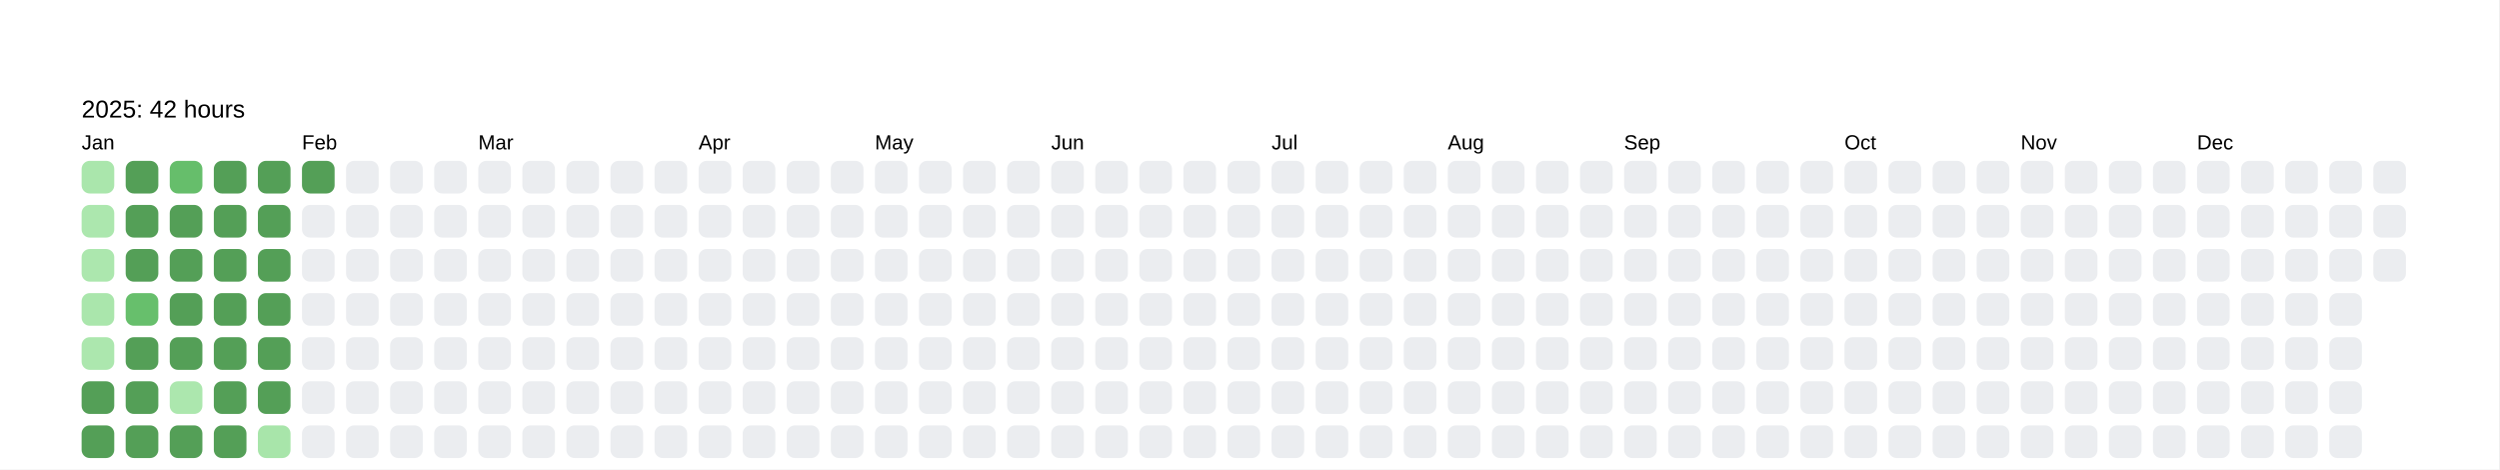
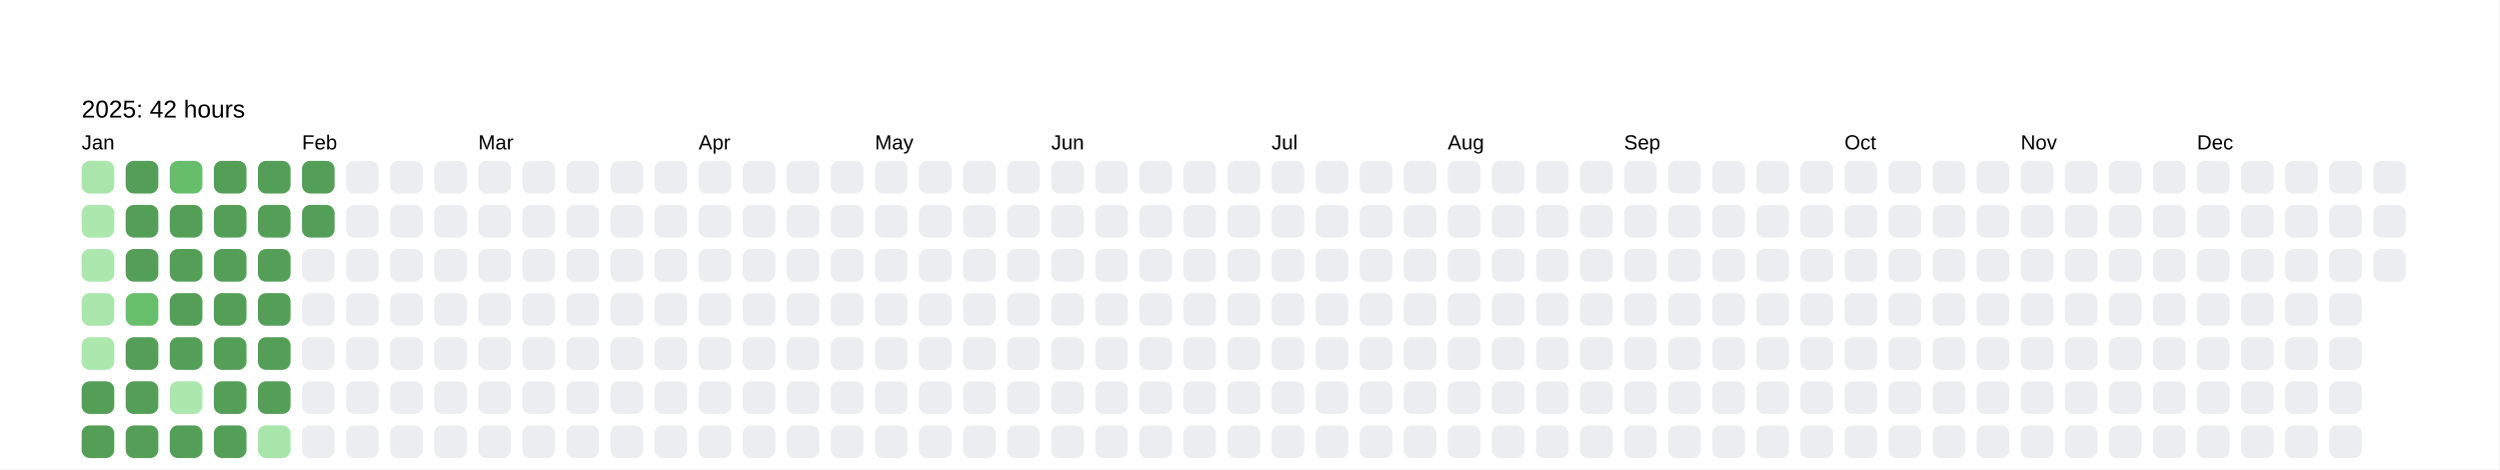
<svg xmlns="http://www.w3.org/2000/svg" baseProfile="full" height="57.5mm" version="1.1" viewBox="0,0,306.2,57.5" width="306.2mm">
  <defs />
  <rect fill="#FFFFFF" height="57.5" width="306.2" x="0" y="0" />
  <text fill="#000000" style="font-size:6px; font-family:Arial; font-weight:bold;" x="10" y="10" />
  <text fill="#000000" style="font-size:3px; font-family:Arial;" x="10" y="14.4">2025: 42 hours</text>
  <text fill="#000000" style="font-size:2.5px; font-family:Arial" x="10" y="18.3">Jan</text>
  <rect fill="#aae6ac" height="4" rx="1" ry="1" width="4" x="10" y="19.7" />
  <rect fill="#ace7ae" height="4" rx="1" ry="1" width="4" x="10" y="25.1" />
  <rect fill="#ace7ae" height="4" rx="1" ry="1" width="4" x="10" y="30.5" />
  <rect fill="#aae6ac" height="4" rx="1" ry="1" width="4" x="10" y="35.9" />
  <rect fill="#ace7ae" height="4" rx="1" ry="1" width="4" x="10" y="41.3" />
  <rect fill="#549F57" height="4" rx="1" ry="1" width="4" x="10" y="46.7" />
  <rect fill="#549F57" height="4" rx="1" ry="1" width="4" x="10" y="52.1" />
  <rect fill="#549F57" height="4" rx="1" ry="1" width="4" x="15.4" y="19.7" />
  <rect fill="#549F57" height="4" rx="1" ry="1" width="4" x="15.4" y="25.1" />
  <rect fill="#549F57" height="4" rx="1" ry="1" width="4" x="15.4" y="30.5" />
  <rect fill="#67bf6c" height="4" rx="1" ry="1" width="4" x="15.4" y="35.9" />
  <rect fill="#549F57" height="4" rx="1" ry="1" width="4" x="15.4" y="41.3" />
  <rect fill="#549F57" height="4" rx="1" ry="1" width="4" x="15.4" y="46.7" />
  <rect fill="#549F57" height="4" rx="1" ry="1" width="4" x="15.4" y="52.1" />
  <rect fill="#66be6b" height="4" rx="1" ry="1" width="4" x="20.8" y="19.7" />
  <rect fill="#549F57" height="4" rx="1" ry="1" width="4" x="20.8" y="25.1" />
  <rect fill="#549F57" height="4" rx="1" ry="1" width="4" x="20.8" y="30.5" />
  <rect fill="#549F57" height="4" rx="1" ry="1" width="4" x="20.8" y="35.9" />
  <rect fill="#549F57" height="4" rx="1" ry="1" width="4" x="20.8" y="41.3" />
  <rect fill="#ace7ae" height="4" rx="1" ry="1" width="4" x="20.8" y="46.7" />
  <rect fill="#549F57" height="4" rx="1" ry="1" width="4" x="20.8" y="52.1" />
  <rect fill="#549F57" height="4" rx="1" ry="1" width="4" x="26.2" y="19.7" />
  <rect fill="#549F57" height="4" rx="1" ry="1" width="4" x="26.2" y="25.1" />
  <rect fill="#549F57" height="4" rx="1" ry="1" width="4" x="26.2" y="30.5" />
  <rect fill="#549F57" height="4" rx="1" ry="1" width="4" x="26.2" y="35.9" />
  <rect fill="#549F57" height="4" rx="1" ry="1" width="4" x="26.2" y="41.3" />
  <rect fill="#549F57" height="4" rx="1" ry="1" width="4" x="26.2" y="46.7" />
  <rect fill="#549F57" height="4" rx="1" ry="1" width="4" x="26.2" y="52.1" />
  <rect fill="#549F57" height="4" rx="1" ry="1" width="4" x="31.6" y="19.7" />
  <rect fill="#549F57" height="4" rx="1" ry="1" width="4" x="31.6" y="25.1" />
  <rect fill="#549F57" height="4" rx="1" ry="1" width="4" x="31.6" y="30.5" />
  <rect fill="#549F57" height="4" rx="1" ry="1" width="4" x="31.6" y="35.9" />
  <rect fill="#549F57" height="4" rx="1" ry="1" width="4" x="31.6" y="41.3" />
  <rect fill="#549F57" height="4" rx="1" ry="1" width="4" x="31.6" y="46.7" />
  <rect fill="#a8e5aa" height="4" rx="1" ry="1" width="4" x="31.6" y="52.1" />
  <text fill="#000000" style="font-size:2.5px; font-family:Arial" x="37.0" y="18.3">Feb</text>
  <rect fill="#549F57" height="4" rx="1" ry="1" width="4" x="37.0" y="19.7" />
-   <rect fill="#EBEDF0" height="4" rx="1" ry="1" width="4" x="37.0" y="25.1" />
+   <rect fill="#549F57" height="4" rx="1" ry="1" width="4" x="37.0" y="25.1" />
  <rect fill="#EBEDF0" height="4" rx="1" ry="1" width="4" x="37.0" y="30.5" />
  <rect fill="#EBEDF0" height="4" rx="1" ry="1" width="4" x="37.0" y="35.9" />
  <rect fill="#EBEDF0" height="4" rx="1" ry="1" width="4" x="37.0" y="41.3" />
  <rect fill="#EBEDF0" height="4" rx="1" ry="1" width="4" x="37.0" y="46.7" />
  <rect fill="#EBEDF0" height="4" rx="1" ry="1" width="4" x="37.0" y="52.1" />
  <rect fill="#EBEDF0" height="4" rx="1" ry="1" width="4" x="42.4" y="19.7" />
  <rect fill="#EBEDF0" height="4" rx="1" ry="1" width="4" x="42.4" y="25.1" />
  <rect fill="#EBEDF0" height="4" rx="1" ry="1" width="4" x="42.4" y="30.5" />
  <rect fill="#EBEDF0" height="4" rx="1" ry="1" width="4" x="42.4" y="35.9" />
  <rect fill="#EBEDF0" height="4" rx="1" ry="1" width="4" x="42.4" y="41.3" />
  <rect fill="#EBEDF0" height="4" rx="1" ry="1" width="4" x="42.4" y="46.7" />
  <rect fill="#EBEDF0" height="4" rx="1" ry="1" width="4" x="42.4" y="52.1" />
  <rect fill="#EBEDF0" height="4" rx="1" ry="1" width="4" x="47.8" y="19.7" />
  <rect fill="#EBEDF0" height="4" rx="1" ry="1" width="4" x="47.8" y="25.1" />
  <rect fill="#EBEDF0" height="4" rx="1" ry="1" width="4" x="47.8" y="30.5" />
  <rect fill="#EBEDF0" height="4" rx="1" ry="1" width="4" x="47.8" y="35.9" />
  <rect fill="#EBEDF0" height="4" rx="1" ry="1" width="4" x="47.8" y="41.3" />
  <rect fill="#EBEDF0" height="4" rx="1" ry="1" width="4" x="47.8" y="46.7" />
  <rect fill="#EBEDF0" height="4" rx="1" ry="1" width="4" x="47.8" y="52.1" />
  <rect fill="#EBEDF0" height="4" rx="1" ry="1" width="4" x="53.2" y="19.7" />
  <rect fill="#EBEDF0" height="4" rx="1" ry="1" width="4" x="53.2" y="25.1" />
  <rect fill="#EBEDF0" height="4" rx="1" ry="1" width="4" x="53.2" y="30.5" />
  <rect fill="#EBEDF0" height="4" rx="1" ry="1" width="4" x="53.2" y="35.9" />
  <rect fill="#EBEDF0" height="4" rx="1" ry="1" width="4" x="53.2" y="41.3" />
  <rect fill="#EBEDF0" height="4" rx="1" ry="1" width="4" x="53.2" y="46.7" />
  <rect fill="#EBEDF0" height="4" rx="1" ry="1" width="4" x="53.2" y="52.1" />
  <text fill="#000000" style="font-size:2.5px; font-family:Arial" x="58.6" y="18.3">Mar</text>
  <rect fill="#EBEDF0" height="4" rx="1" ry="1" width="4" x="58.6" y="19.7" />
  <rect fill="#EBEDF0" height="4" rx="1" ry="1" width="4" x="58.6" y="25.1" />
  <rect fill="#EBEDF0" height="4" rx="1" ry="1" width="4" x="58.6" y="30.5" />
  <rect fill="#EBEDF0" height="4" rx="1" ry="1" width="4" x="58.6" y="35.9" />
  <rect fill="#EBEDF0" height="4" rx="1" ry="1" width="4" x="58.6" y="41.3" />
  <rect fill="#EBEDF0" height="4" rx="1" ry="1" width="4" x="58.6" y="46.7" />
  <rect fill="#EBEDF0" height="4" rx="1" ry="1" width="4" x="58.6" y="52.1" />
  <rect fill="#EBEDF0" height="4" rx="1" ry="1" width="4" x="64" y="19.7" />
  <rect fill="#EBEDF0" height="4" rx="1" ry="1" width="4" x="64" y="25.1" />
  <rect fill="#EBEDF0" height="4" rx="1" ry="1" width="4" x="64" y="30.5" />
  <rect fill="#EBEDF0" height="4" rx="1" ry="1" width="4" x="64" y="35.9" />
  <rect fill="#EBEDF0" height="4" rx="1" ry="1" width="4" x="64" y="41.3" />
  <rect fill="#EBEDF0" height="4" rx="1" ry="1" width="4" x="64" y="46.7" />
  <rect fill="#EBEDF0" height="4" rx="1" ry="1" width="4" x="64" y="52.1" />
  <rect fill="#EBEDF0" height="4" rx="1" ry="1" width="4" x="69.4" y="19.7" />
  <rect fill="#EBEDF0" height="4" rx="1" ry="1" width="4" x="69.4" y="25.1" />
  <rect fill="#EBEDF0" height="4" rx="1" ry="1" width="4" x="69.4" y="30.5" />
  <rect fill="#EBEDF0" height="4" rx="1" ry="1" width="4" x="69.4" y="35.9" />
  <rect fill="#EBEDF0" height="4" rx="1" ry="1" width="4" x="69.4" y="41.3" />
  <rect fill="#EBEDF0" height="4" rx="1" ry="1" width="4" x="69.4" y="46.7" />
  <rect fill="#EBEDF0" height="4" rx="1" ry="1" width="4" x="69.4" y="52.1" />
  <rect fill="#EBEDF0" height="4" rx="1" ry="1" width="4" x="74.8" y="19.7" />
  <rect fill="#EBEDF0" height="4" rx="1" ry="1" width="4" x="74.8" y="25.1" />
  <rect fill="#EBEDF0" height="4" rx="1" ry="1" width="4" x="74.8" y="30.5" />
  <rect fill="#EBEDF0" height="4" rx="1" ry="1" width="4" x="74.8" y="35.9" />
  <rect fill="#EBEDF0" height="4" rx="1" ry="1" width="4" x="74.8" y="41.3" />
  <rect fill="#EBEDF0" height="4" rx="1" ry="1" width="4" x="74.8" y="46.7" />
  <rect fill="#EBEDF0" height="4" rx="1" ry="1" width="4" x="74.8" y="52.1" />
  <rect fill="#EBEDF0" height="4" rx="1" ry="1" width="4" x="80.2" y="19.7" />
  <rect fill="#EBEDF0" height="4" rx="1" ry="1" width="4" x="80.2" y="25.1" />
  <rect fill="#EBEDF0" height="4" rx="1" ry="1" width="4" x="80.2" y="30.5" />
  <rect fill="#EBEDF0" height="4" rx="1" ry="1" width="4" x="80.2" y="35.9" />
  <rect fill="#EBEDF0" height="4" rx="1" ry="1" width="4" x="80.2" y="41.3" />
  <rect fill="#EBEDF0" height="4" rx="1" ry="1" width="4" x="80.2" y="46.7" />
  <rect fill="#EBEDF0" height="4" rx="1" ry="1" width="4" x="80.2" y="52.1" />
  <text fill="#000000" style="font-size:2.5px; font-family:Arial" x="85.6" y="18.3">Apr</text>
  <rect fill="#EBEDF0" height="4" rx="1" ry="1" width="4" x="85.6" y="19.7" />
  <rect fill="#EBEDF0" height="4" rx="1" ry="1" width="4" x="85.6" y="25.1" />
  <rect fill="#EBEDF0" height="4" rx="1" ry="1" width="4" x="85.6" y="30.5" />
  <rect fill="#EBEDF0" height="4" rx="1" ry="1" width="4" x="85.6" y="35.9" />
  <rect fill="#EBEDF0" height="4" rx="1" ry="1" width="4" x="85.6" y="41.3" />
  <rect fill="#EBEDF0" height="4" rx="1" ry="1" width="4" x="85.6" y="46.7" />
  <rect fill="#EBEDF0" height="4" rx="1" ry="1" width="4" x="85.6" y="52.1" />
  <rect fill="#EBEDF0" height="4" rx="1" ry="1" width="4" x="91" y="19.7" />
  <rect fill="#EBEDF0" height="4" rx="1" ry="1" width="4" x="91" y="25.1" />
  <rect fill="#EBEDF0" height="4" rx="1" ry="1" width="4" x="91" y="30.5" />
  <rect fill="#EBEDF0" height="4" rx="1" ry="1" width="4" x="91" y="35.9" />
  <rect fill="#EBEDF0" height="4" rx="1" ry="1" width="4" x="91" y="41.3" />
  <rect fill="#EBEDF0" height="4" rx="1" ry="1" width="4" x="91" y="46.7" />
  <rect fill="#EBEDF0" height="4" rx="1" ry="1" width="4" x="91" y="52.1" />
  <rect fill="#EBEDF0" height="4" rx="1" ry="1" width="4" x="96.4" y="19.7" />
  <rect fill="#EBEDF0" height="4" rx="1" ry="1" width="4" x="96.4" y="25.1" />
  <rect fill="#EBEDF0" height="4" rx="1" ry="1" width="4" x="96.4" y="30.5" />
  <rect fill="#EBEDF0" height="4" rx="1" ry="1" width="4" x="96.4" y="35.9" />
  <rect fill="#EBEDF0" height="4" rx="1" ry="1" width="4" x="96.4" y="41.3" />
  <rect fill="#EBEDF0" height="4" rx="1" ry="1" width="4" x="96.4" y="46.7" />
  <rect fill="#EBEDF0" height="4" rx="1" ry="1" width="4" x="96.4" y="52.1" />
  <rect fill="#EBEDF0" height="4" rx="1" ry="1" width="4" x="101.8" y="19.7" />
  <rect fill="#EBEDF0" height="4" rx="1" ry="1" width="4" x="101.8" y="25.1" />
  <rect fill="#EBEDF0" height="4" rx="1" ry="1" width="4" x="101.8" y="30.5" />
  <rect fill="#EBEDF0" height="4" rx="1" ry="1" width="4" x="101.8" y="35.9" />
  <rect fill="#EBEDF0" height="4" rx="1" ry="1" width="4" x="101.8" y="41.3" />
  <rect fill="#EBEDF0" height="4" rx="1" ry="1" width="4" x="101.8" y="46.7" />
  <rect fill="#EBEDF0" height="4" rx="1" ry="1" width="4" x="101.8" y="52.1" />
  <text fill="#000000" style="font-size:2.5px; font-family:Arial" x="107.2" y="18.3">May</text>
  <rect fill="#EBEDF0" height="4" rx="1" ry="1" width="4" x="107.2" y="19.7" />
  <rect fill="#EBEDF0" height="4" rx="1" ry="1" width="4" x="107.2" y="25.1" />
  <rect fill="#EBEDF0" height="4" rx="1" ry="1" width="4" x="107.2" y="30.5" />
  <rect fill="#EBEDF0" height="4" rx="1" ry="1" width="4" x="107.2" y="35.9" />
  <rect fill="#EBEDF0" height="4" rx="1" ry="1" width="4" x="107.2" y="41.3" />
  <rect fill="#EBEDF0" height="4" rx="1" ry="1" width="4" x="107.2" y="46.7" />
  <rect fill="#EBEDF0" height="4" rx="1" ry="1" width="4" x="107.2" y="52.1" />
  <rect fill="#EBEDF0" height="4" rx="1" ry="1" width="4" x="112.6" y="19.7" />
  <rect fill="#EBEDF0" height="4" rx="1" ry="1" width="4" x="112.6" y="25.1" />
  <rect fill="#EBEDF0" height="4" rx="1" ry="1" width="4" x="112.6" y="30.5" />
  <rect fill="#EBEDF0" height="4" rx="1" ry="1" width="4" x="112.6" y="35.9" />
  <rect fill="#EBEDF0" height="4" rx="1" ry="1" width="4" x="112.6" y="41.3" />
  <rect fill="#EBEDF0" height="4" rx="1" ry="1" width="4" x="112.6" y="46.7" />
  <rect fill="#EBEDF0" height="4" rx="1" ry="1" width="4" x="112.6" y="52.1" />
  <rect fill="#EBEDF0" height="4" rx="1" ry="1" width="4" x="118" y="19.7" />
  <rect fill="#EBEDF0" height="4" rx="1" ry="1" width="4" x="118" y="25.1" />
  <rect fill="#EBEDF0" height="4" rx="1" ry="1" width="4" x="118" y="30.5" />
  <rect fill="#EBEDF0" height="4" rx="1" ry="1" width="4" x="118" y="35.9" />
  <rect fill="#EBEDF0" height="4" rx="1" ry="1" width="4" x="118" y="41.3" />
  <rect fill="#EBEDF0" height="4" rx="1" ry="1" width="4" x="118" y="46.7" />
  <rect fill="#EBEDF0" height="4" rx="1" ry="1" width="4" x="118" y="52.1" />
  <rect fill="#EBEDF0" height="4" rx="1" ry="1" width="4" x="123.4" y="19.7" />
  <rect fill="#EBEDF0" height="4" rx="1" ry="1" width="4" x="123.4" y="25.1" />
  <rect fill="#EBEDF0" height="4" rx="1" ry="1" width="4" x="123.4" y="30.5" />
  <rect fill="#EBEDF0" height="4" rx="1" ry="1" width="4" x="123.4" y="35.9" />
  <rect fill="#EBEDF0" height="4" rx="1" ry="1" width="4" x="123.4" y="41.3" />
  <rect fill="#EBEDF0" height="4" rx="1" ry="1" width="4" x="123.4" y="46.7" />
  <rect fill="#EBEDF0" height="4" rx="1" ry="1" width="4" x="123.4" y="52.1" />
  <text fill="#000000" style="font-size:2.5px; font-family:Arial" x="128.8" y="18.3">Jun</text>
  <rect fill="#EBEDF0" height="4" rx="1" ry="1" width="4" x="128.8" y="19.7" />
  <rect fill="#EBEDF0" height="4" rx="1" ry="1" width="4" x="128.8" y="25.1" />
  <rect fill="#EBEDF0" height="4" rx="1" ry="1" width="4" x="128.8" y="30.5" />
  <rect fill="#EBEDF0" height="4" rx="1" ry="1" width="4" x="128.8" y="35.9" />
  <rect fill="#EBEDF0" height="4" rx="1" ry="1" width="4" x="128.8" y="41.3" />
  <rect fill="#EBEDF0" height="4" rx="1" ry="1" width="4" x="128.8" y="46.7" />
  <rect fill="#EBEDF0" height="4" rx="1" ry="1" width="4" x="128.8" y="52.1" />
  <rect fill="#EBEDF0" height="4" rx="1" ry="1" width="4" x="134.2" y="19.7" />
  <rect fill="#EBEDF0" height="4" rx="1" ry="1" width="4" x="134.2" y="25.1" />
  <rect fill="#EBEDF0" height="4" rx="1" ry="1" width="4" x="134.2" y="30.5" />
  <rect fill="#EBEDF0" height="4" rx="1" ry="1" width="4" x="134.2" y="35.9" />
  <rect fill="#EBEDF0" height="4" rx="1" ry="1" width="4" x="134.2" y="41.3" />
  <rect fill="#EBEDF0" height="4" rx="1" ry="1" width="4" x="134.2" y="46.7" />
  <rect fill="#EBEDF0" height="4" rx="1" ry="1" width="4" x="134.2" y="52.1" />
  <rect fill="#EBEDF0" height="4" rx="1" ry="1" width="4" x="139.6" y="19.7" />
  <rect fill="#EBEDF0" height="4" rx="1" ry="1" width="4" x="139.6" y="25.1" />
  <rect fill="#EBEDF0" height="4" rx="1" ry="1" width="4" x="139.6" y="30.5" />
  <rect fill="#EBEDF0" height="4" rx="1" ry="1" width="4" x="139.6" y="35.9" />
  <rect fill="#EBEDF0" height="4" rx="1" ry="1" width="4" x="139.6" y="41.3" />
  <rect fill="#EBEDF0" height="4" rx="1" ry="1" width="4" x="139.6" y="46.7" />
  <rect fill="#EBEDF0" height="4" rx="1" ry="1" width="4" x="139.6" y="52.1" />
  <rect fill="#EBEDF0" height="4" rx="1" ry="1" width="4" x="145" y="19.7" />
  <rect fill="#EBEDF0" height="4" rx="1" ry="1" width="4" x="145" y="25.1" />
  <rect fill="#EBEDF0" height="4" rx="1" ry="1" width="4" x="145" y="30.5" />
  <rect fill="#EBEDF0" height="4" rx="1" ry="1" width="4" x="145" y="35.9" />
  <rect fill="#EBEDF0" height="4" rx="1" ry="1" width="4" x="145" y="41.3" />
  <rect fill="#EBEDF0" height="4" rx="1" ry="1" width="4" x="145" y="46.7" />
  <rect fill="#EBEDF0" height="4" rx="1" ry="1" width="4" x="145" y="52.1" />
  <rect fill="#EBEDF0" height="4" rx="1" ry="1" width="4" x="150.4" y="19.7" />
  <rect fill="#EBEDF0" height="4" rx="1" ry="1" width="4" x="150.4" y="25.1" />
  <rect fill="#EBEDF0" height="4" rx="1" ry="1" width="4" x="150.4" y="30.5" />
  <rect fill="#EBEDF0" height="4" rx="1" ry="1" width="4" x="150.4" y="35.9" />
  <rect fill="#EBEDF0" height="4" rx="1" ry="1" width="4" x="150.4" y="41.3" />
  <rect fill="#EBEDF0" height="4" rx="1" ry="1" width="4" x="150.4" y="46.7" />
  <rect fill="#EBEDF0" height="4" rx="1" ry="1" width="4" x="150.4" y="52.1" />
  <text fill="#000000" style="font-size:2.5px; font-family:Arial" x="155.8" y="18.3">Jul</text>
  <rect fill="#EBEDF0" height="4" rx="1" ry="1" width="4" x="155.8" y="19.7" />
  <rect fill="#EBEDF0" height="4" rx="1" ry="1" width="4" x="155.8" y="25.1" />
  <rect fill="#EBEDF0" height="4" rx="1" ry="1" width="4" x="155.8" y="30.5" />
  <rect fill="#EBEDF0" height="4" rx="1" ry="1" width="4" x="155.8" y="35.9" />
  <rect fill="#EBEDF0" height="4" rx="1" ry="1" width="4" x="155.8" y="41.3" />
  <rect fill="#EBEDF0" height="4" rx="1" ry="1" width="4" x="155.8" y="46.7" />
  <rect fill="#EBEDF0" height="4" rx="1" ry="1" width="4" x="155.8" y="52.1" />
  <rect fill="#EBEDF0" height="4" rx="1" ry="1" width="4" x="161.2" y="19.7" />
  <rect fill="#EBEDF0" height="4" rx="1" ry="1" width="4" x="161.2" y="25.1" />
  <rect fill="#EBEDF0" height="4" rx="1" ry="1" width="4" x="161.2" y="30.5" />
  <rect fill="#EBEDF0" height="4" rx="1" ry="1" width="4" x="161.2" y="35.9" />
  <rect fill="#EBEDF0" height="4" rx="1" ry="1" width="4" x="161.2" y="41.3" />
  <rect fill="#EBEDF0" height="4" rx="1" ry="1" width="4" x="161.2" y="46.7" />
  <rect fill="#EBEDF0" height="4" rx="1" ry="1" width="4" x="161.2" y="52.1" />
  <rect fill="#EBEDF0" height="4" rx="1" ry="1" width="4" x="166.6" y="19.7" />
  <rect fill="#EBEDF0" height="4" rx="1" ry="1" width="4" x="166.6" y="25.1" />
  <rect fill="#EBEDF0" height="4" rx="1" ry="1" width="4" x="166.6" y="30.5" />
  <rect fill="#EBEDF0" height="4" rx="1" ry="1" width="4" x="166.6" y="35.9" />
  <rect fill="#EBEDF0" height="4" rx="1" ry="1" width="4" x="166.6" y="41.3" />
  <rect fill="#EBEDF0" height="4" rx="1" ry="1" width="4" x="166.6" y="46.7" />
  <rect fill="#EBEDF0" height="4" rx="1" ry="1" width="4" x="166.6" y="52.1" />
  <rect fill="#EBEDF0" height="4" rx="1" ry="1" width="4" x="172" y="19.7" />
  <rect fill="#EBEDF0" height="4" rx="1" ry="1" width="4" x="172" y="25.1" />
  <rect fill="#EBEDF0" height="4" rx="1" ry="1" width="4" x="172" y="30.5" />
  <rect fill="#EBEDF0" height="4" rx="1" ry="1" width="4" x="172" y="35.9" />
  <rect fill="#EBEDF0" height="4" rx="1" ry="1" width="4" x="172" y="41.3" />
  <rect fill="#EBEDF0" height="4" rx="1" ry="1" width="4" x="172" y="46.7" />
  <rect fill="#EBEDF0" height="4" rx="1" ry="1" width="4" x="172" y="52.1" />
  <text fill="#000000" style="font-size:2.5px; font-family:Arial" x="177.4" y="18.3">Aug</text>
  <rect fill="#EBEDF0" height="4" rx="1" ry="1" width="4" x="177.4" y="19.7" />
  <rect fill="#EBEDF0" height="4" rx="1" ry="1" width="4" x="177.4" y="25.1" />
  <rect fill="#EBEDF0" height="4" rx="1" ry="1" width="4" x="177.4" y="30.5" />
  <rect fill="#EBEDF0" height="4" rx="1" ry="1" width="4" x="177.4" y="35.9" />
  <rect fill="#EBEDF0" height="4" rx="1" ry="1" width="4" x="177.4" y="41.3" />
  <rect fill="#EBEDF0" height="4" rx="1" ry="1" width="4" x="177.4" y="46.7" />
  <rect fill="#EBEDF0" height="4" rx="1" ry="1" width="4" x="177.4" y="52.1" />
  <rect fill="#EBEDF0" height="4" rx="1" ry="1" width="4" x="182.8" y="19.7" />
  <rect fill="#EBEDF0" height="4" rx="1" ry="1" width="4" x="182.8" y="25.1" />
  <rect fill="#EBEDF0" height="4" rx="1" ry="1" width="4" x="182.8" y="30.5" />
  <rect fill="#EBEDF0" height="4" rx="1" ry="1" width="4" x="182.8" y="35.9" />
  <rect fill="#EBEDF0" height="4" rx="1" ry="1" width="4" x="182.8" y="41.3" />
  <rect fill="#EBEDF0" height="4" rx="1" ry="1" width="4" x="182.8" y="46.7" />
  <rect fill="#EBEDF0" height="4" rx="1" ry="1" width="4" x="182.8" y="52.1" />
  <rect fill="#EBEDF0" height="4" rx="1" ry="1" width="4" x="188.2" y="19.7" />
  <rect fill="#EBEDF0" height="4" rx="1" ry="1" width="4" x="188.2" y="25.1" />
  <rect fill="#EBEDF0" height="4" rx="1" ry="1" width="4" x="188.2" y="30.5" />
  <rect fill="#EBEDF0" height="4" rx="1" ry="1" width="4" x="188.2" y="35.9" />
  <rect fill="#EBEDF0" height="4" rx="1" ry="1" width="4" x="188.2" y="41.3" />
  <rect fill="#EBEDF0" height="4" rx="1" ry="1" width="4" x="188.2" y="46.7" />
  <rect fill="#EBEDF0" height="4" rx="1" ry="1" width="4" x="188.2" y="52.1" />
  <rect fill="#EBEDF0" height="4" rx="1" ry="1" width="4" x="193.6" y="19.7" />
  <rect fill="#EBEDF0" height="4" rx="1" ry="1" width="4" x="193.6" y="25.1" />
  <rect fill="#EBEDF0" height="4" rx="1" ry="1" width="4" x="193.6" y="30.5" />
  <rect fill="#EBEDF0" height="4" rx="1" ry="1" width="4" x="193.6" y="35.9" />
  <rect fill="#EBEDF0" height="4" rx="1" ry="1" width="4" x="193.6" y="41.3" />
  <rect fill="#EBEDF0" height="4" rx="1" ry="1" width="4" x="193.6" y="46.7" />
  <rect fill="#EBEDF0" height="4" rx="1" ry="1" width="4" x="193.6" y="52.1" />
  <text fill="#000000" style="font-size:2.5px; font-family:Arial" x="199" y="18.3">Sep</text>
  <rect fill="#EBEDF0" height="4" rx="1" ry="1" width="4" x="199" y="19.7" />
  <rect fill="#EBEDF0" height="4" rx="1" ry="1" width="4" x="199" y="25.1" />
  <rect fill="#EBEDF0" height="4" rx="1" ry="1" width="4" x="199" y="30.5" />
  <rect fill="#EBEDF0" height="4" rx="1" ry="1" width="4" x="199" y="35.9" />
  <rect fill="#EBEDF0" height="4" rx="1" ry="1" width="4" x="199" y="41.3" />
  <rect fill="#EBEDF0" height="4" rx="1" ry="1" width="4" x="199" y="46.7" />
  <rect fill="#EBEDF0" height="4" rx="1" ry="1" width="4" x="199" y="52.1" />
  <rect fill="#EBEDF0" height="4" rx="1" ry="1" width="4" x="204.4" y="19.7" />
  <rect fill="#EBEDF0" height="4" rx="1" ry="1" width="4" x="204.4" y="25.1" />
  <rect fill="#EBEDF0" height="4" rx="1" ry="1" width="4" x="204.4" y="30.5" />
  <rect fill="#EBEDF0" height="4" rx="1" ry="1" width="4" x="204.4" y="35.9" />
  <rect fill="#EBEDF0" height="4" rx="1" ry="1" width="4" x="204.4" y="41.3" />
  <rect fill="#EBEDF0" height="4" rx="1" ry="1" width="4" x="204.4" y="46.7" />
  <rect fill="#EBEDF0" height="4" rx="1" ry="1" width="4" x="204.4" y="52.1" />
  <rect fill="#EBEDF0" height="4" rx="1" ry="1" width="4" x="209.8" y="19.7" />
  <rect fill="#EBEDF0" height="4" rx="1" ry="1" width="4" x="209.8" y="25.1" />
  <rect fill="#EBEDF0" height="4" rx="1" ry="1" width="4" x="209.8" y="30.5" />
  <rect fill="#EBEDF0" height="4" rx="1" ry="1" width="4" x="209.8" y="35.9" />
  <rect fill="#EBEDF0" height="4" rx="1" ry="1" width="4" x="209.8" y="41.3" />
  <rect fill="#EBEDF0" height="4" rx="1" ry="1" width="4" x="209.8" y="46.7" />
  <rect fill="#EBEDF0" height="4" rx="1" ry="1" width="4" x="209.8" y="52.1" />
  <rect fill="#EBEDF0" height="4" rx="1" ry="1" width="4" x="215.2" y="19.7" />
  <rect fill="#EBEDF0" height="4" rx="1" ry="1" width="4" x="215.2" y="25.1" />
  <rect fill="#EBEDF0" height="4" rx="1" ry="1" width="4" x="215.2" y="30.5" />
  <rect fill="#EBEDF0" height="4" rx="1" ry="1" width="4" x="215.2" y="35.9" />
  <rect fill="#EBEDF0" height="4" rx="1" ry="1" width="4" x="215.2" y="41.3" />
  <rect fill="#EBEDF0" height="4" rx="1" ry="1" width="4" x="215.2" y="46.7" />
  <rect fill="#EBEDF0" height="4" rx="1" ry="1" width="4" x="215.2" y="52.1" />
  <rect fill="#EBEDF0" height="4" rx="1" ry="1" width="4" x="220.6" y="19.7" />
  <rect fill="#EBEDF0" height="4" rx="1" ry="1" width="4" x="220.6" y="25.1" />
  <rect fill="#EBEDF0" height="4" rx="1" ry="1" width="4" x="220.6" y="30.5" />
  <rect fill="#EBEDF0" height="4" rx="1" ry="1" width="4" x="220.6" y="35.9" />
  <rect fill="#EBEDF0" height="4" rx="1" ry="1" width="4" x="220.6" y="41.3" />
  <rect fill="#EBEDF0" height="4" rx="1" ry="1" width="4" x="220.6" y="46.7" />
  <rect fill="#EBEDF0" height="4" rx="1" ry="1" width="4" x="220.6" y="52.1" />
  <text fill="#000000" style="font-size:2.5px; font-family:Arial" x="226" y="18.3">Oct</text>
  <rect fill="#EBEDF0" height="4" rx="1" ry="1" width="4" x="226" y="19.7" />
  <rect fill="#EBEDF0" height="4" rx="1" ry="1" width="4" x="226" y="25.1" />
  <rect fill="#EBEDF0" height="4" rx="1" ry="1" width="4" x="226" y="30.5" />
  <rect fill="#EBEDF0" height="4" rx="1" ry="1" width="4" x="226" y="35.9" />
  <rect fill="#EBEDF0" height="4" rx="1" ry="1" width="4" x="226" y="41.3" />
  <rect fill="#EBEDF0" height="4" rx="1" ry="1" width="4" x="226" y="46.7" />
  <rect fill="#EBEDF0" height="4" rx="1" ry="1" width="4" x="226" y="52.1" />
  <rect fill="#EBEDF0" height="4" rx="1" ry="1" width="4" x="231.4" y="19.7" />
  <rect fill="#EBEDF0" height="4" rx="1" ry="1" width="4" x="231.4" y="25.1" />
  <rect fill="#EBEDF0" height="4" rx="1" ry="1" width="4" x="231.4" y="30.5" />
  <rect fill="#EBEDF0" height="4" rx="1" ry="1" width="4" x="231.4" y="35.9" />
  <rect fill="#EBEDF0" height="4" rx="1" ry="1" width="4" x="231.4" y="41.3" />
  <rect fill="#EBEDF0" height="4" rx="1" ry="1" width="4" x="231.4" y="46.7" />
  <rect fill="#EBEDF0" height="4" rx="1" ry="1" width="4" x="231.4" y="52.1" />
  <rect fill="#EBEDF0" height="4" rx="1" ry="1" width="4" x="236.8" y="19.7" />
  <rect fill="#EBEDF0" height="4" rx="1" ry="1" width="4" x="236.8" y="25.1" />
  <rect fill="#EBEDF0" height="4" rx="1" ry="1" width="4" x="236.8" y="30.5" />
  <rect fill="#EBEDF0" height="4" rx="1" ry="1" width="4" x="236.8" y="35.9" />
  <rect fill="#EBEDF0" height="4" rx="1" ry="1" width="4" x="236.8" y="41.3" />
  <rect fill="#EBEDF0" height="4" rx="1" ry="1" width="4" x="236.8" y="46.7" />
  <rect fill="#EBEDF0" height="4" rx="1" ry="1" width="4" x="236.8" y="52.1" />
  <rect fill="#EBEDF0" height="4" rx="1" ry="1" width="4" x="242.2" y="19.7" />
  <rect fill="#EBEDF0" height="4" rx="1" ry="1" width="4" x="242.2" y="25.1" />
  <rect fill="#EBEDF0" height="4" rx="1" ry="1" width="4" x="242.2" y="30.5" />
  <rect fill="#EBEDF0" height="4" rx="1" ry="1" width="4" x="242.2" y="35.9" />
  <rect fill="#EBEDF0" height="4" rx="1" ry="1" width="4" x="242.2" y="41.3" />
  <rect fill="#EBEDF0" height="4" rx="1" ry="1" width="4" x="242.2" y="46.7" />
  <rect fill="#EBEDF0" height="4" rx="1" ry="1" width="4" x="242.2" y="52.1" />
  <text fill="#000000" style="font-size:2.5px; font-family:Arial" x="247.6" y="18.3">Nov</text>
  <rect fill="#EBEDF0" height="4" rx="1" ry="1" width="4" x="247.6" y="19.7" />
  <rect fill="#EBEDF0" height="4" rx="1" ry="1" width="4" x="247.6" y="25.1" />
  <rect fill="#EBEDF0" height="4" rx="1" ry="1" width="4" x="247.6" y="30.5" />
  <rect fill="#EBEDF0" height="4" rx="1" ry="1" width="4" x="247.6" y="35.9" />
  <rect fill="#EBEDF0" height="4" rx="1" ry="1" width="4" x="247.6" y="41.3" />
  <rect fill="#EBEDF0" height="4" rx="1" ry="1" width="4" x="247.6" y="46.7" />
  <rect fill="#EBEDF0" height="4" rx="1" ry="1" width="4" x="247.6" y="52.1" />
  <rect fill="#EBEDF0" height="4" rx="1" ry="1" width="4" x="253" y="19.7" />
  <rect fill="#EBEDF0" height="4" rx="1" ry="1" width="4" x="253" y="25.1" />
  <rect fill="#EBEDF0" height="4" rx="1" ry="1" width="4" x="253" y="30.5" />
  <rect fill="#EBEDF0" height="4" rx="1" ry="1" width="4" x="253" y="35.9" />
  <rect fill="#EBEDF0" height="4" rx="1" ry="1" width="4" x="253" y="41.3" />
  <rect fill="#EBEDF0" height="4" rx="1" ry="1" width="4" x="253" y="46.7" />
  <rect fill="#EBEDF0" height="4" rx="1" ry="1" width="4" x="253" y="52.1" />
  <rect fill="#EBEDF0" height="4" rx="1" ry="1" width="4" x="258.4" y="19.7" />
  <rect fill="#EBEDF0" height="4" rx="1" ry="1" width="4" x="258.4" y="25.1" />
  <rect fill="#EBEDF0" height="4" rx="1" ry="1" width="4" x="258.4" y="30.5" />
  <rect fill="#EBEDF0" height="4" rx="1" ry="1" width="4" x="258.4" y="35.9" />
  <rect fill="#EBEDF0" height="4" rx="1" ry="1" width="4" x="258.4" y="41.3" />
  <rect fill="#EBEDF0" height="4" rx="1" ry="1" width="4" x="258.4" y="46.7" />
  <rect fill="#EBEDF0" height="4" rx="1" ry="1" width="4" x="258.4" y="52.1" />
  <rect fill="#EBEDF0" height="4" rx="1" ry="1" width="4" x="263.8" y="19.7" />
  <rect fill="#EBEDF0" height="4" rx="1" ry="1" width="4" x="263.8" y="25.1" />
  <rect fill="#EBEDF0" height="4" rx="1" ry="1" width="4" x="263.8" y="30.5" />
  <rect fill="#EBEDF0" height="4" rx="1" ry="1" width="4" x="263.8" y="35.9" />
  <rect fill="#EBEDF0" height="4" rx="1" ry="1" width="4" x="263.8" y="41.3" />
  <rect fill="#EBEDF0" height="4" rx="1" ry="1" width="4" x="263.8" y="46.7" />
  <rect fill="#EBEDF0" height="4" rx="1" ry="1" width="4" x="263.8" y="52.1" />
  <text fill="#000000" style="font-size:2.5px; font-family:Arial" x="269.2" y="18.3">Dec</text>
  <rect fill="#EBEDF0" height="4" rx="1" ry="1" width="4" x="269.2" y="19.7" />
  <rect fill="#EBEDF0" height="4" rx="1" ry="1" width="4" x="269.2" y="25.1" />
  <rect fill="#EBEDF0" height="4" rx="1" ry="1" width="4" x="269.2" y="30.5" />
  <rect fill="#EBEDF0" height="4" rx="1" ry="1" width="4" x="269.2" y="35.9" />
  <rect fill="#EBEDF0" height="4" rx="1" ry="1" width="4" x="269.2" y="41.3" />
  <rect fill="#EBEDF0" height="4" rx="1" ry="1" width="4" x="269.2" y="46.7" />
  <rect fill="#EBEDF0" height="4" rx="1" ry="1" width="4" x="269.2" y="52.1" />
  <rect fill="#EBEDF0" height="4" rx="1" ry="1" width="4" x="274.6" y="19.7" />
  <rect fill="#EBEDF0" height="4" rx="1" ry="1" width="4" x="274.6" y="25.1" />
  <rect fill="#EBEDF0" height="4" rx="1" ry="1" width="4" x="274.6" y="30.5" />
  <rect fill="#EBEDF0" height="4" rx="1" ry="1" width="4" x="274.6" y="35.9" />
  <rect fill="#EBEDF0" height="4" rx="1" ry="1" width="4" x="274.6" y="41.3" />
  <rect fill="#EBEDF0" height="4" rx="1" ry="1" width="4" x="274.6" y="46.7" />
  <rect fill="#EBEDF0" height="4" rx="1" ry="1" width="4" x="274.6" y="52.1" />
  <rect fill="#EBEDF0" height="4" rx="1" ry="1" width="4" x="280" y="19.7" />
  <rect fill="#EBEDF0" height="4" rx="1" ry="1" width="4" x="280" y="25.1" />
  <rect fill="#EBEDF0" height="4" rx="1" ry="1" width="4" x="280" y="30.5" />
  <rect fill="#EBEDF0" height="4" rx="1" ry="1" width="4" x="280" y="35.9" />
  <rect fill="#EBEDF0" height="4" rx="1" ry="1" width="4" x="280" y="41.3" />
  <rect fill="#EBEDF0" height="4" rx="1" ry="1" width="4" x="280" y="46.7" />
  <rect fill="#EBEDF0" height="4" rx="1" ry="1" width="4" x="280" y="52.1" />
  <rect fill="#EBEDF0" height="4" rx="1" ry="1" width="4" x="285.4" y="19.7" />
  <rect fill="#EBEDF0" height="4" rx="1" ry="1" width="4" x="285.4" y="25.1" />
  <rect fill="#EBEDF0" height="4" rx="1" ry="1" width="4" x="285.4" y="30.5" />
  <rect fill="#EBEDF0" height="4" rx="1" ry="1" width="4" x="285.4" y="35.9" />
  <rect fill="#EBEDF0" height="4" rx="1" ry="1" width="4" x="285.4" y="41.3" />
  <rect fill="#EBEDF0" height="4" rx="1" ry="1" width="4" x="285.4" y="46.7" />
  <rect fill="#EBEDF0" height="4" rx="1" ry="1" width="4" x="285.4" y="52.1" />
  <rect fill="#EBEDF0" height="4" rx="1" ry="1" width="4" x="290.8" y="19.7" />
  <rect fill="#EBEDF0" height="4" rx="1" ry="1" width="4" x="290.8" y="25.1" />
  <rect fill="#EBEDF0" height="4" rx="1" ry="1" width="4" x="290.8" y="30.5" />
</svg>
